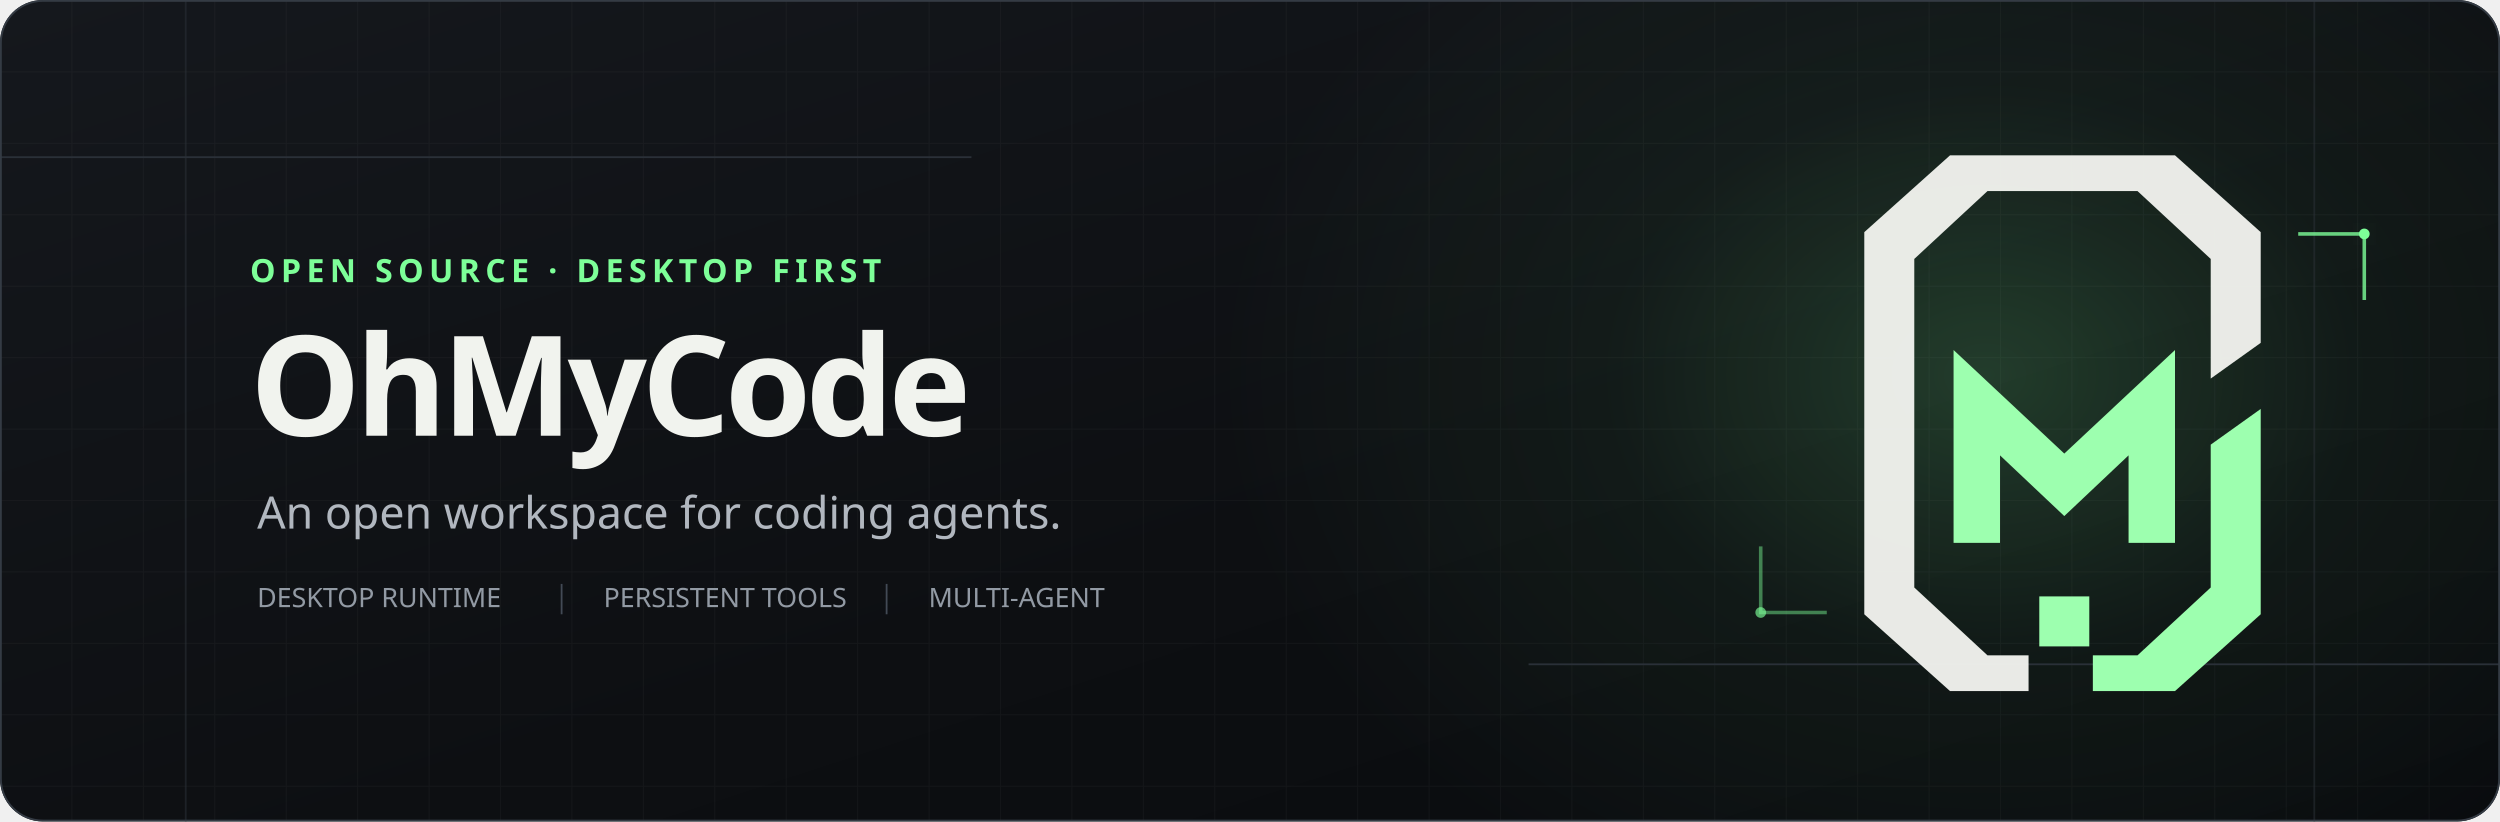
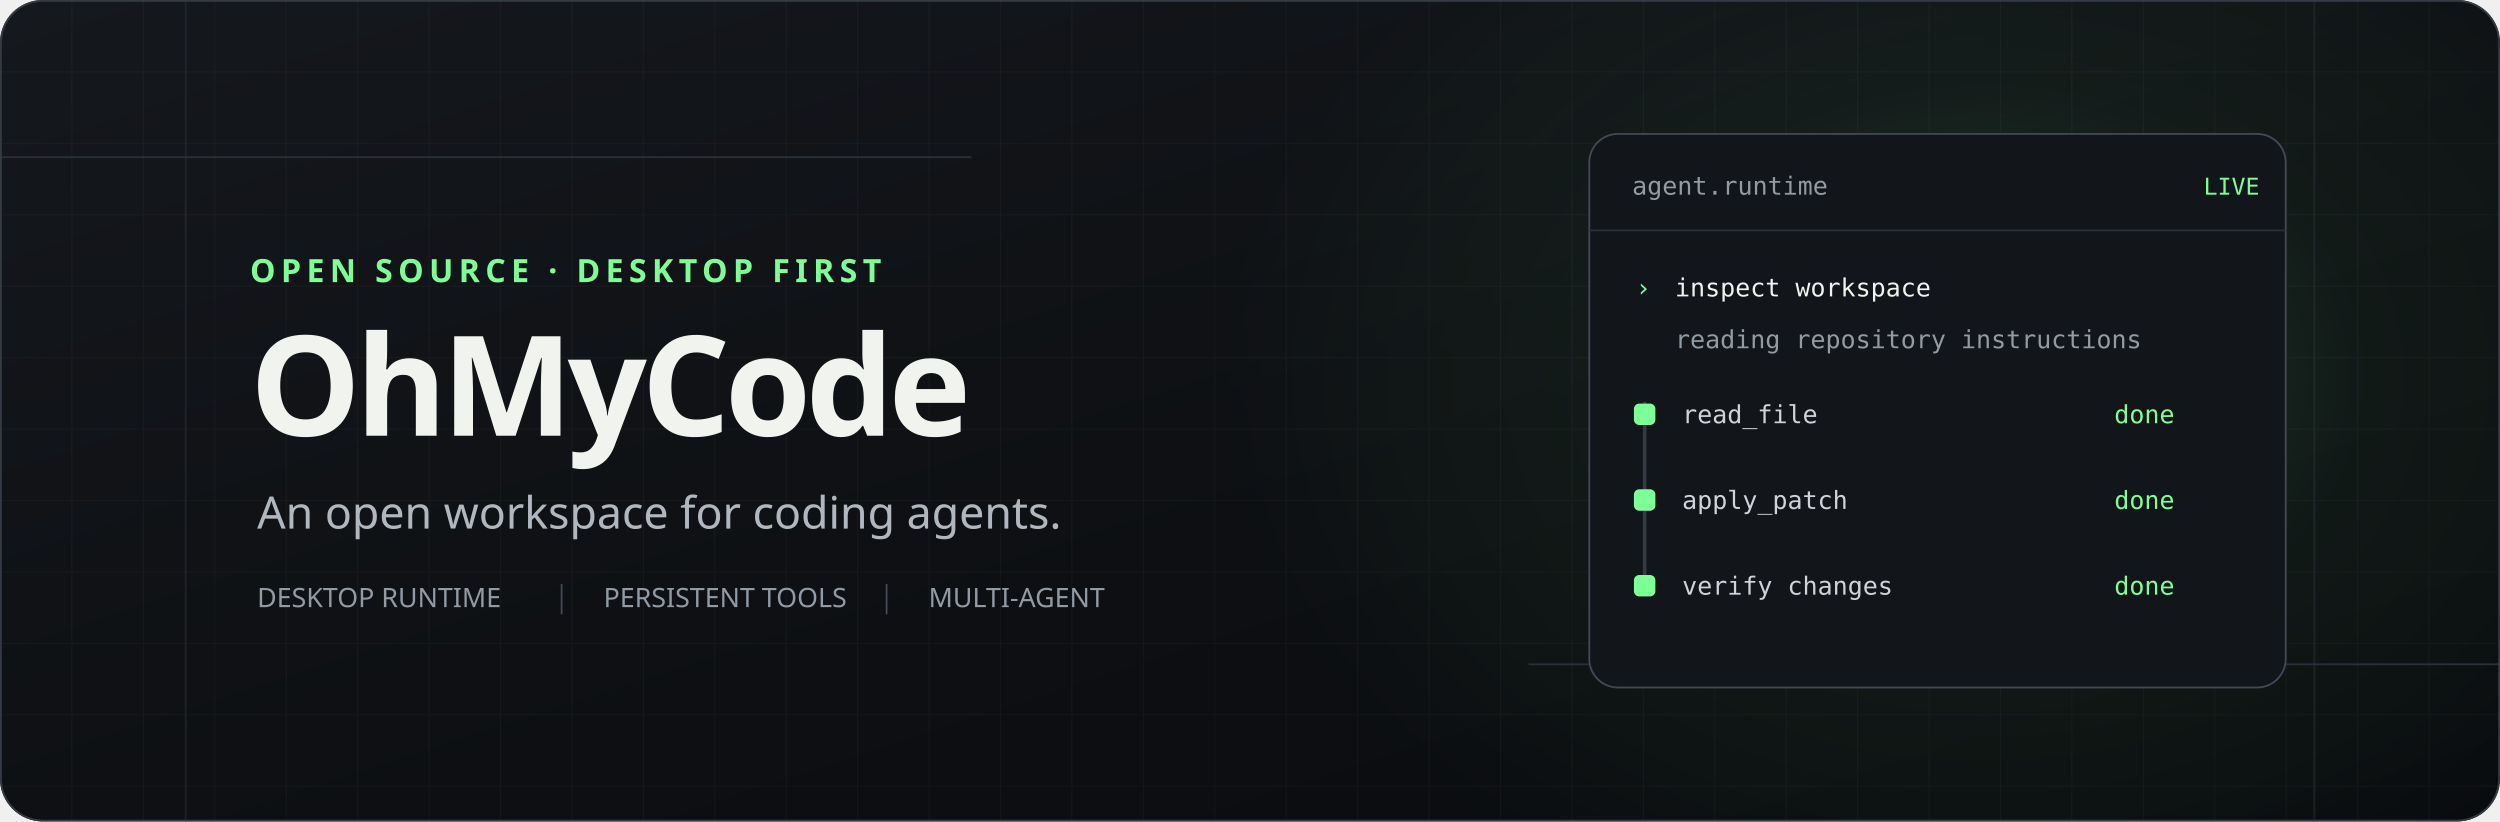
<svg xmlns="http://www.w3.org/2000/svg" width="1400" height="460" viewBox="0 0 1400 460" role="img" aria-labelledby="title description">
  <defs>
    <linearGradient id="background" x1="0" y1="0" x2="1" y2="1">
      <stop offset="0" stop-color="#15181d" />
      <stop offset="0.58" stop-color="#0d0f12" />
      <stop offset="1" stop-color="#090b0e" />
    </linearGradient>
    <radialGradient id="accentGlow" cx="0" cy="0" r="1" gradientTransform="translate(1110 210) rotate(180) scale(430 330)" gradientUnits="userSpaceOnUse">
      <stop stop-color="#7dff98" stop-opacity="0.19" />
      <stop offset="0.48" stop-color="#7dff98" stop-opacity="0.05" />
      <stop offset="1" stop-color="#7dff98" stop-opacity="0" />
    </radialGradient>
    <linearGradient id="accent" x1="1020" y1="125" x2="1218" y2="335" gradientUnits="userSpaceOnUse">
      <stop stop-color="#9dffaf" />
      <stop offset="1" stop-color="#58ee79" />
    </linearGradient>
    <pattern id="grid" width="40" height="40" patternUnits="userSpaceOnUse">
      <path d="M40 0H0V40" fill="none" stroke="#ffffff" stroke-opacity="0.035" />
    </pattern>
    <filter id="glow" x="-50%" y="-50%" width="200%" height="200%">
      <feGaussianBlur stdDeviation="12" result="blur" />
      <feMerge>
        <feMergeNode in="blur" />
        <feMergeNode in="SourceGraphic" />
      </feMerge>
    </filter>
    <clipPath id="frame">
      <rect width="1400" height="460" rx="24" />
    </clipPath>
  </defs>
  <g clip-path="url(#frame)">
    <rect width="1400" height="460" fill="url(#background)" />
    <rect width="1400" height="460" fill="url(#grid)" />
    <rect width="1400" height="460" fill="url(#accentGlow)" />
    <path d="M0 88H544" stroke="#2a3038" />
    <path d="M856 372H1400" stroke="#2a3038" />
    <path d="M104 0V460" stroke="#2a3038" stroke-opacity="0.55" />
    <path d="M1296 0V460" stroke="#2a3038" stroke-opacity="0.55" />
    <g transform="translate(140 122)">
      <text x="0" y="36" fill="#7dff98" font-family="Segoe UI, PingFang SC, Microsoft YaHei, sans-serif" font-size="18" font-weight="650" letter-spacing="3">OPEN SOURCE · DESKTOP FIRST</text>
      <text x="0" y="122" fill="#f1f3ee" font-family="Segoe UI, PingFang SC, Microsoft YaHei, sans-serif" font-size="78" font-weight="760" letter-spacing="-3">OhMyCode</text>
      <text x="4" y="174" fill="#b1b7bf" font-family="Segoe UI, PingFang SC, Microsoft YaHei, sans-serif" font-size="25" font-weight="400">An open workspace for coding agents.</text>
      <g transform="translate(4 218)" fill="#929aa4" font-family="Segoe UI, PingFang SC, Microsoft YaHei, sans-serif" font-size="15" font-weight="520">
        <text x="0" y="0">DESKTOP RUNTIME</text>
        <rect x="170" y="-13" width="1" height="17" fill="#424a55" />
        <text x="194" y="0">PERSISTENT TOOLS</text>
        <rect x="352" y="-13" width="1" height="17" fill="#424a55" />
        <text x="376" y="0">MULTI-AGENT</text>
      </g>
    </g>
-     <g transform="translate(968 87)">
-       <path d="M76 43L124 0H250L298 43V105L270 125V58L229 20H145L104 58V242L145 280H168V300H124L76 257Z" fill="#f1f3ee" opacity="0.96" />
-       <path d="M204 300V280H229L270 242V162L298 142V257L250 300Z" fill="url(#accent)" />
-       <path d="M126 109L188 167L250 109V217H224V168L188 202L152 168V217H126Z" fill="url(#accent)" />
-       <rect x="174" y="247" width="28" height="28" fill="url(#accent)" />
-       <path d="M319 44H356V81" fill="none" stroke="#7dff98" stroke-width="2" stroke-opacity="0.8" />
-       <path d="M55 256H18V219" fill="none" stroke="#7dff98" stroke-width="2" stroke-opacity="0.45" />
-       <circle cx="356" cy="44" r="3" fill="#7dff98" filter="url(#glow)" />
-       <circle cx="18" cy="256" r="3" fill="#7dff98" opacity="0.65" />
+     <g transform="translate(890 75)">
+       <rect x="0" y="0" width="390" height="310" rx="16" fill="#12161b" stroke="#424a55" />
+       <path d="M0 54H390" stroke="#2a3038" />
+       <text x="24" y="34" fill="#929aa4" font-family="Consolas, SFMono-Regular, monospace" font-size="14">agent.runtime</text>
+       <text x="344" y="34" fill="#7dff98" font-family="Consolas, SFMono-Regular, monospace" font-size="13">LIVE</text>
+       <g font-family="Consolas, SFMono-Regular, monospace" font-size="14">
+         <text x="26" y="91" fill="#7dff98">›</text>
+         <text x="48" y="91" fill="#f1f3ee">inspect workspace</text>
+         <text x="48" y="120" fill="#929aa4">reading repository instructions</text>
+         <path d="M31 150V258" stroke="#343b44" stroke-width="2" />
+         <rect x="25" y="151" width="12" height="12" rx="3" fill="#7dff98" />
+         <text x="52" y="162" fill="#d0d4d9">read_file</text>
+         <text x="294" y="162" fill="#7dff98">done</text>
+         <rect x="25" y="199" width="12" height="12" rx="3" fill="#7dff98" />
+         <text x="52" y="210" fill="#d0d4d9">apply_patch</text>
+         <text x="294" y="210" fill="#7dff98">done</text>
+         <rect x="25" y="247" width="12" height="12" rx="3" fill="#7dff98" />
+         <text x="52" y="258" fill="#d0d4d9">verify changes</text>
+         <text x="294" y="258" fill="#7dff98">done</text>
+       </g>
+       <path d="M280 283H356" stroke="#7dff98" stroke-width="2" filter="url(#glow)" />
    </g>
    <rect x="0.5" y="0.5" width="1399" height="459" rx="23.5" fill="none" stroke="#343b44" />
  </g>
</svg>
